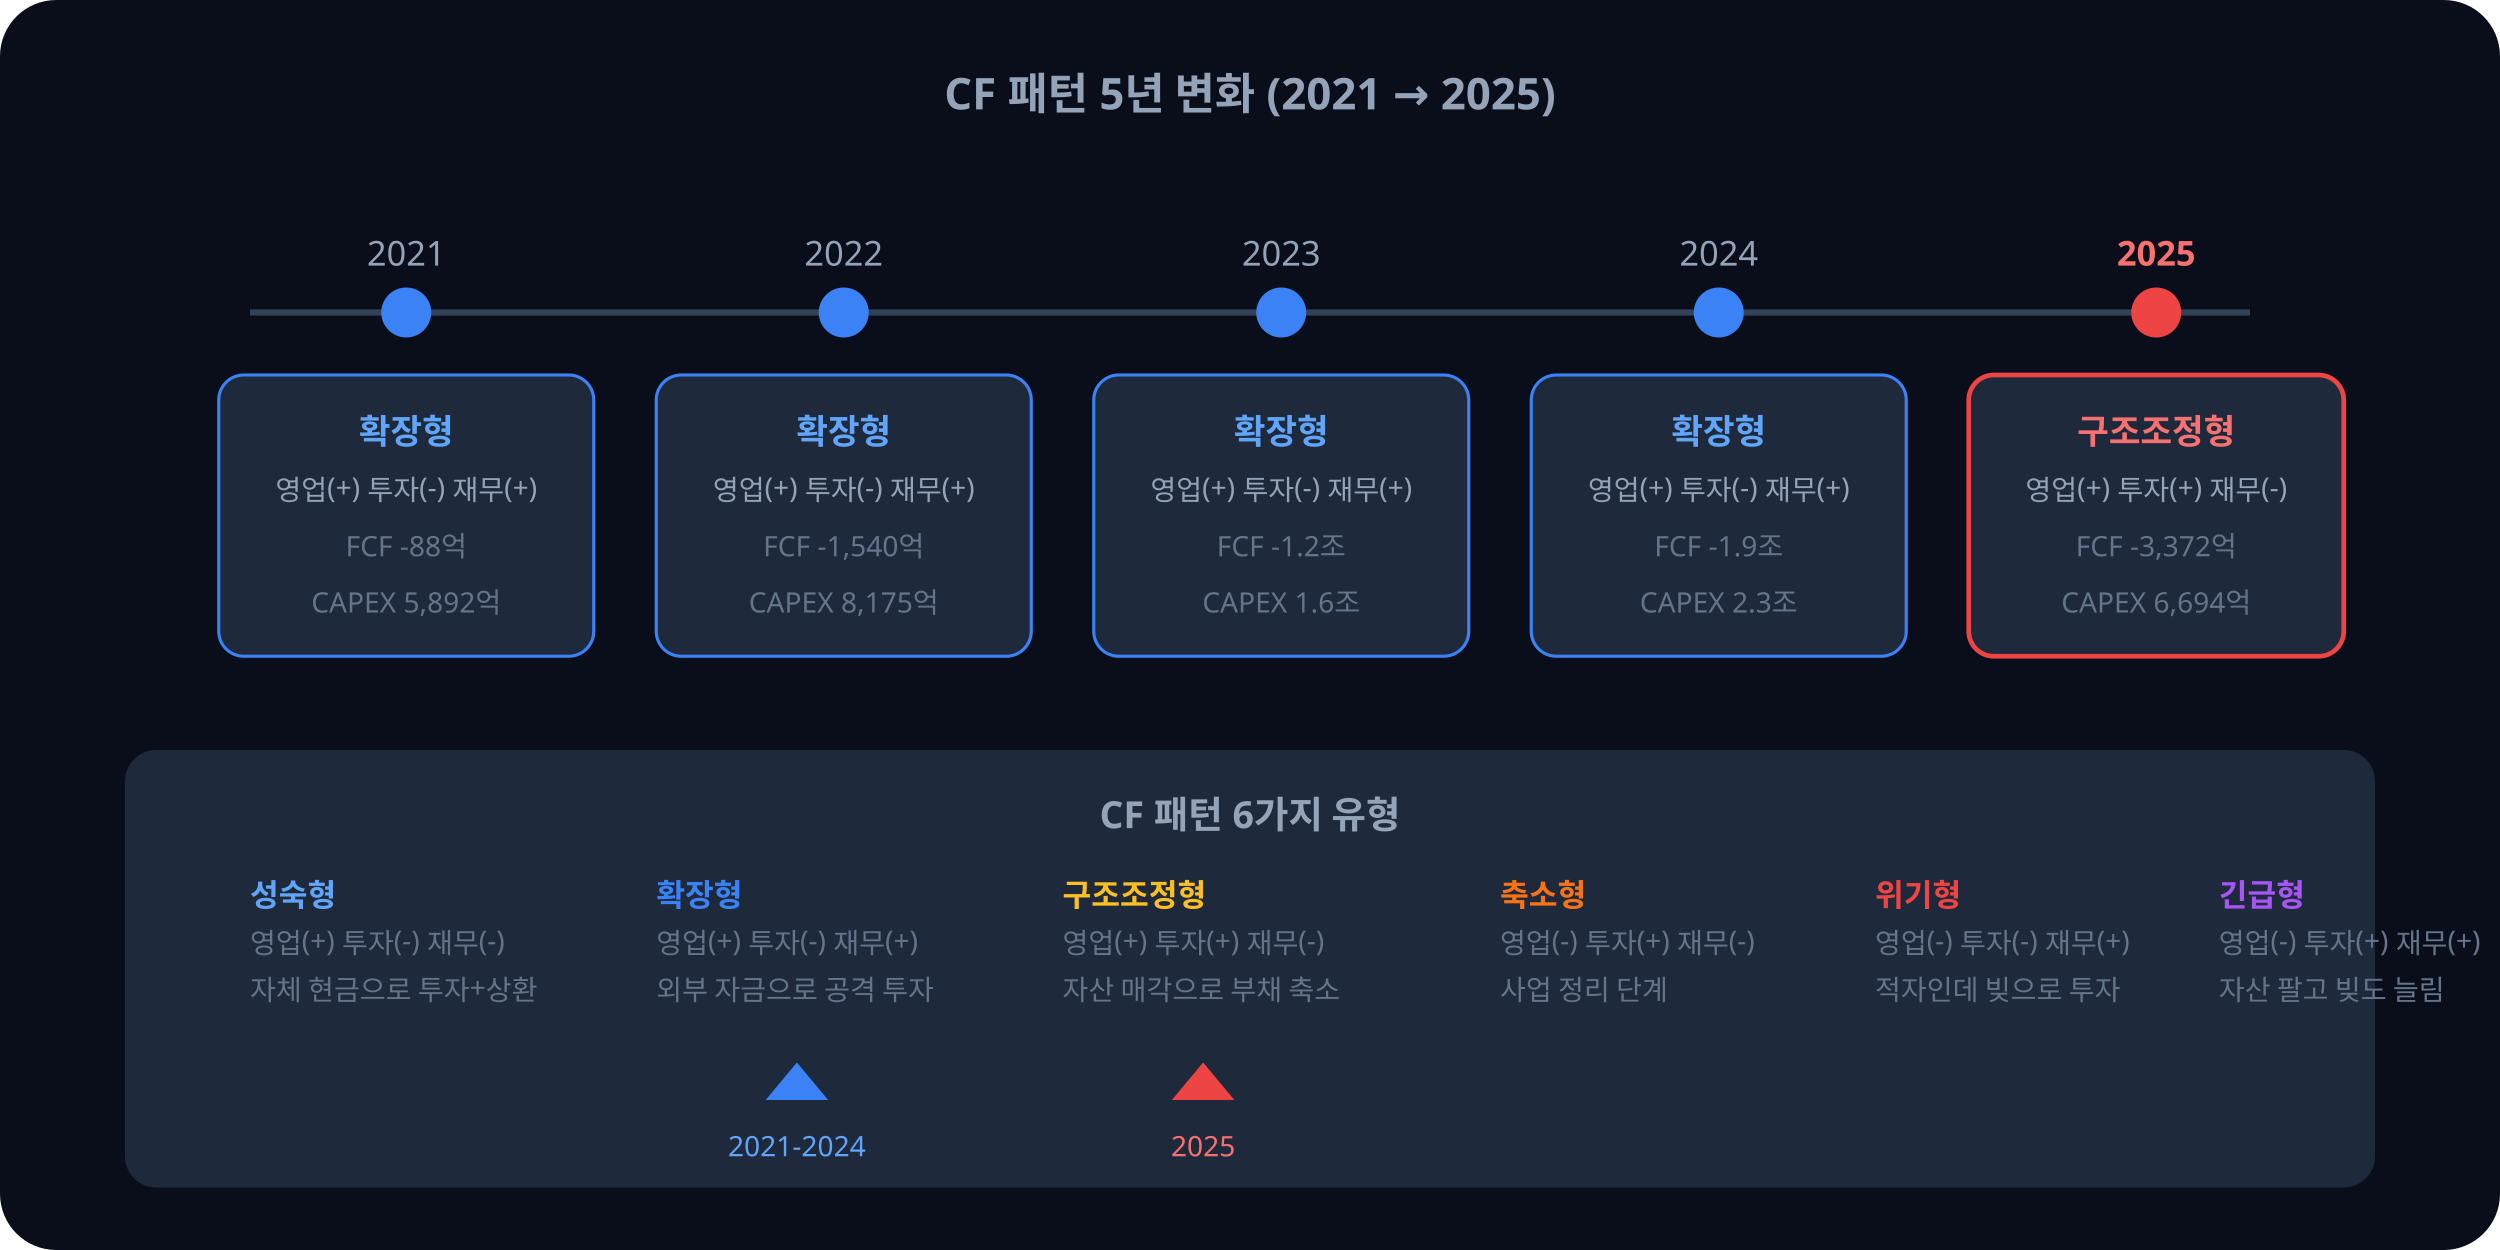
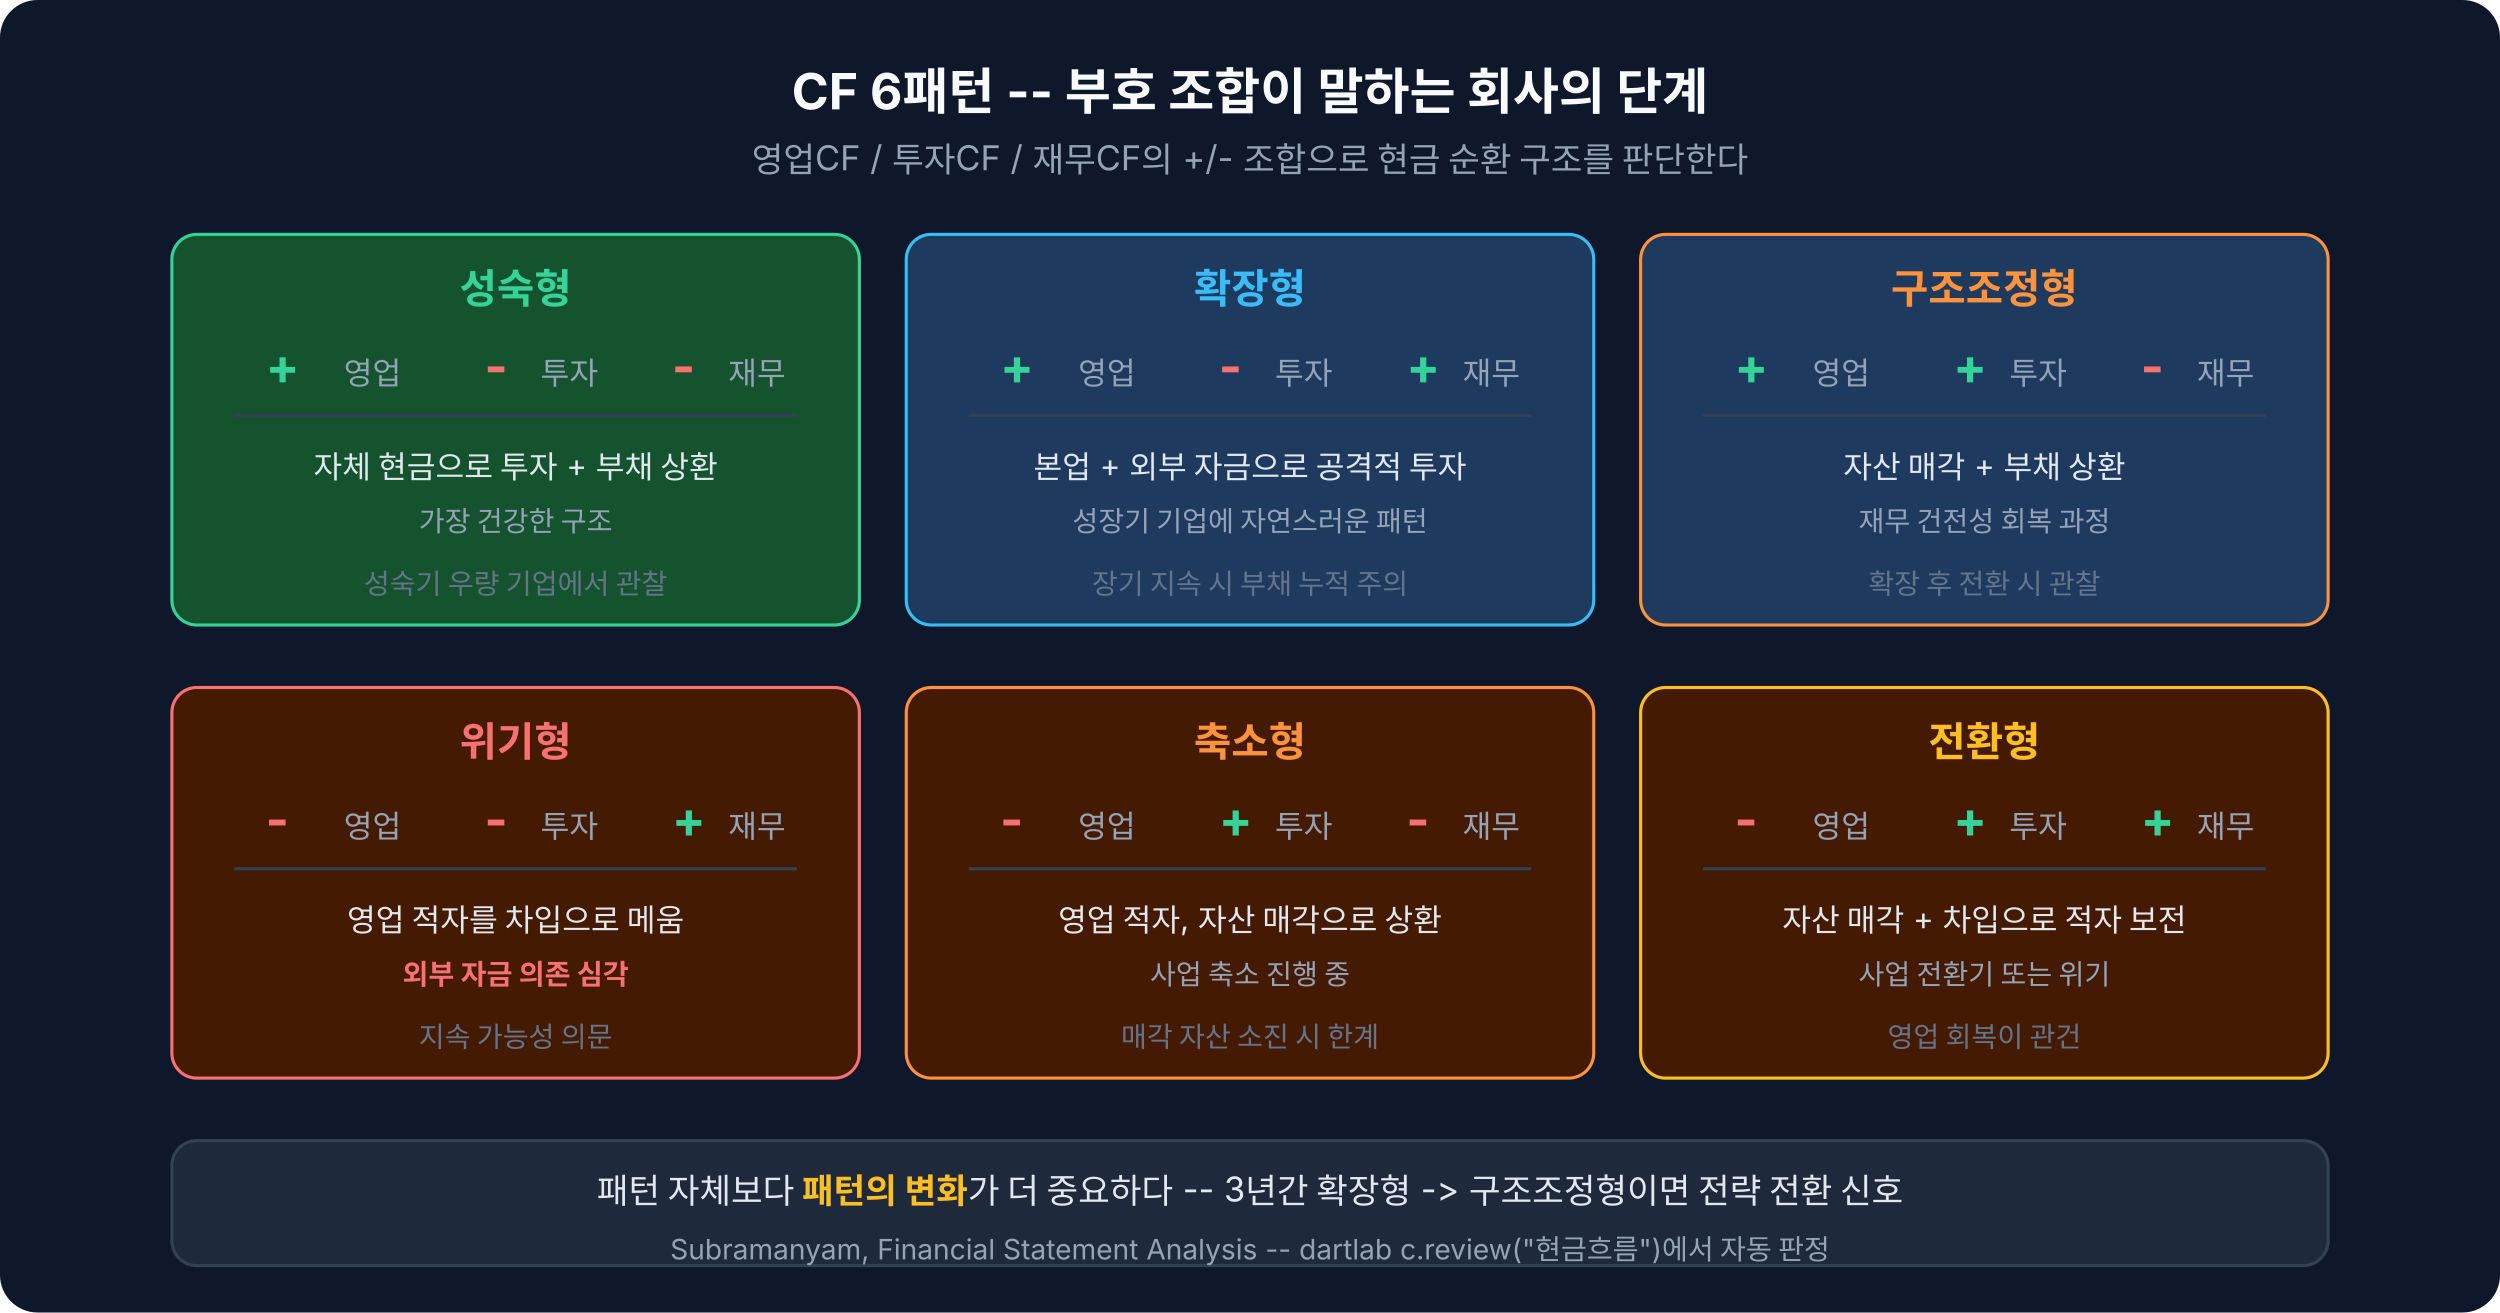
- <svg xmlns="http://www.w3.org/2000/svg" viewBox="0 0 800 400" fill="none">
-   <rect width="800" height="400" rx="18" fill="#0a0e1a" />
-   <text x="400" y="35" text-anchor="middle" fill="#94a3b8" font-size="14" font-weight="bold" font-family="system-ui">CF 패턴 5년 변화 (2021 → 2025)</text>
-   <line x1="80" y1="100" x2="720" y2="100" stroke="#334155" stroke-width="2" />
-   <circle cx="130" cy="100" r="8" fill="#3b82f6" />
-   <text x="130" y="85" text-anchor="middle" fill="#94a3b8" font-size="11" font-family="system-ui">2021</text>
-   <rect x="70" y="120" width="120" height="90" rx="8" fill="#1e293b" stroke="#3b82f6" stroke-width="1" />
-   <text x="130" y="142" text-anchor="middle" fill="#60a5fa" font-size="11" font-weight="bold" font-family="system-ui">확장형</text>
-   <text x="130" y="160" text-anchor="middle" fill="#94a3b8" font-size="9" font-family="system-ui">영업(+) 투자(-) 재무(+)</text>
-   <text x="130" y="178" text-anchor="middle" fill="#64748b" font-size="9" font-family="system-ui">FCF -88억</text>
-   <text x="130" y="196" text-anchor="middle" fill="#64748b" font-size="9" font-family="system-ui">CAPEX 5,892억</text>
-   <circle cx="270" cy="100" r="8" fill="#3b82f6" />
-   <text x="270" y="85" text-anchor="middle" fill="#94a3b8" font-size="11" font-family="system-ui">2022</text>
-   <rect x="210" y="120" width="120" height="90" rx="8" fill="#1e293b" stroke="#3b82f6" stroke-width="1" />
-   <text x="270" y="142" text-anchor="middle" fill="#60a5fa" font-size="11" font-weight="bold" font-family="system-ui">확장형</text>
-   <text x="270" y="160" text-anchor="middle" fill="#94a3b8" font-size="9" font-family="system-ui">영업(+) 투자(-) 재무(+)</text>
-   <text x="270" y="178" text-anchor="middle" fill="#64748b" font-size="9" font-family="system-ui">FCF -1,540억</text>
-   <text x="270" y="196" text-anchor="middle" fill="#64748b" font-size="9" font-family="system-ui">CAPEX 8,175억</text>
-   <circle cx="410" cy="100" r="8" fill="#3b82f6" />
-   <text x="410" y="85" text-anchor="middle" fill="#94a3b8" font-size="11" font-family="system-ui">2023</text>
-   <rect x="350" y="120" width="120" height="90" rx="8" fill="#1e293b" stroke="#3b82f6" stroke-width="1" />
-   <text x="410" y="142" text-anchor="middle" fill="#60a5fa" font-size="11" font-weight="bold" font-family="system-ui">확장형</text>
-   <text x="410" y="160" text-anchor="middle" fill="#94a3b8" font-size="9" font-family="system-ui">영업(+) 투자(-) 재무(+)</text>
-   <text x="410" y="178" text-anchor="middle" fill="#64748b" font-size="9" font-family="system-ui">FCF -1.2조</text>
-   <text x="410" y="196" text-anchor="middle" fill="#64748b" font-size="9" font-family="system-ui">CAPEX 1.6조</text>
-   <circle cx="550" cy="100" r="8" fill="#3b82f6" />
-   <text x="550" y="85" text-anchor="middle" fill="#94a3b8" font-size="11" font-family="system-ui">2024</text>
-   <rect x="490" y="120" width="120" height="90" rx="8" fill="#1e293b" stroke="#3b82f6" stroke-width="1" />
-   <text x="550" y="142" text-anchor="middle" fill="#60a5fa" font-size="11" font-weight="bold" font-family="system-ui">확장형</text>
-   <text x="550" y="160" text-anchor="middle" fill="#94a3b8" font-size="9" font-family="system-ui">영업(+) 투자(-) 재무(+)</text>
-   <text x="550" y="178" text-anchor="middle" fill="#64748b" font-size="9" font-family="system-ui">FCF -1.9조</text>
-   <text x="550" y="196" text-anchor="middle" fill="#64748b" font-size="9" font-family="system-ui">CAPEX 2.3조</text>
-   <circle cx="690" cy="100" r="8" fill="#ef4444" />
-   <text x="690" y="85" text-anchor="middle" fill="#f87171" font-size="11" font-weight="bold" font-family="system-ui">2025</text>
-   <rect x="630" y="120" width="120" height="90" rx="8" fill="#1e293b" stroke="#ef4444" stroke-width="1.5" />
-   <text x="690" y="142" text-anchor="middle" fill="#f87171" font-size="11" font-weight="bold" font-family="system-ui">구조조정형</text>
-   <text x="690" y="160" text-anchor="middle" fill="#94a3b8" font-size="9" font-family="system-ui">영업(+) 투자(+) 재무(-)</text>
-   <text x="690" y="178" text-anchor="middle" fill="#64748b" font-size="9" font-family="system-ui">FCF -3,372억</text>
-   <text x="690" y="196" text-anchor="middle" fill="#64748b" font-size="9" font-family="system-ui">CAPEX 6,694억</text>
-   <rect x="40" y="240" width="720" height="140" rx="10" fill="#1e293b" />
-   <text x="400" y="265" text-anchor="middle" fill="#94a3b8" font-size="12" font-weight="bold" font-family="system-ui">CF 패턴 6가지 유형</text>
-   <text x="80" y="290" fill="#60a5fa" font-size="10" font-weight="bold" font-family="system-ui">성숙형</text>
-   <text x="80" y="305" fill="#64748b" font-size="9" font-family="system-ui">영업(+) 투자(-) 재무(-)</text>
-   <text x="80" y="320" fill="#64748b" font-size="9" font-family="system-ui">자체 현금으로 투자+상환</text>
-   <text x="210" y="290" fill="#3b82f6" font-size="10" font-weight="bold" font-family="system-ui">확장형</text>
-   <text x="210" y="305" fill="#64748b" font-size="9" font-family="system-ui">영업(+) 투자(-) 재무(+)</text>
-   <text x="210" y="320" fill="#64748b" font-size="9" font-family="system-ui">외부 자금으로 공격 투자</text>
-   <text x="340" y="290" fill="#fbbf24" font-size="10" font-weight="bold" font-family="system-ui">구조조정형</text>
-   <text x="340" y="305" fill="#64748b" font-size="9" font-family="system-ui">영업(+) 투자(+) 재무(-)</text>
-   <text x="340" y="320" fill="#64748b" font-size="9" font-family="system-ui">자산 매각으로 부채 축소</text>
-   <text x="480" y="290" fill="#f97316" font-size="10" font-weight="bold" font-family="system-ui">축소형</text>
-   <text x="480" y="305" fill="#64748b" font-size="9" font-family="system-ui">영업(-) 투자(+) 재무(-)</text>
-   <text x="480" y="320" fill="#64748b" font-size="9" font-family="system-ui">사업 정리 단계</text>
-   <text x="600" y="290" fill="#ef4444" font-size="10" font-weight="bold" font-family="system-ui">위기형</text>
-   <text x="600" y="305" fill="#64748b" font-size="9" font-family="system-ui">영업(-) 투자(-) 재무(+)</text>
-   <text x="600" y="320" fill="#64748b" font-size="9" font-family="system-ui">적자인데 빚으로 투자</text>
-   <text x="710" y="290" fill="#a855f7" font-size="10" font-weight="bold" font-family="system-ui">긴급형</text>
-   <text x="710" y="305" fill="#64748b" font-size="9" font-family="system-ui">영업(-) 투자(+) 재무(+)</text>
-   <text x="710" y="320" fill="#64748b" font-size="9" font-family="system-ui">자산 팔고 빚도 늘림</text>
-   <polygon points="255,340 265,352 245,352" fill="#3b82f6" />
-   <text x="255" y="370" text-anchor="middle" fill="#60a5fa" font-size="9" font-family="system-ui">2021-2024</text>
-   <polygon points="385,340 395,352 375,352" fill="#ef4444" />
-   <text x="385" y="370" text-anchor="middle" fill="#f87171" font-size="9" font-family="system-ui">2025</text>
+ <svg xmlns="http://www.w3.org/2000/svg" viewBox="0 0 800 420" font-family="Pretendard, -apple-system, sans-serif">
+   <rect width="800" height="420" rx="12" fill="#0f172a" />
+   <text x="400" y="35" text-anchor="middle" fill="#f8fafc" font-size="16" font-weight="700">CF 6패턴 -- 부호 조합이 말하는 회사의 단계</text>
+   <text x="400" y="55" text-anchor="middle" fill="#94a3b8" font-size="11">영업CF / 투자CF / 재무CF의 +/- 조합으로 현금 순환 구조를 판단한다</text>
+   <g transform="translate(55,75)">
+     <rect width="220" height="125" rx="8" fill="#14532d" stroke="#34d399" stroke-width="1" />
+     <text x="110" y="22" text-anchor="middle" fill="#34d399" font-size="13" font-weight="700">성숙형</text>
+     <text x="30" y="48" fill="#34d399" font-size="16" font-weight="700">+</text>
+     <text x="55" y="48" fill="#94a3b8" font-size="10">영업</text>
+     <text x="100" y="48" fill="#f87171" font-size="16" font-weight="700">-</text>
+     <text x="118" y="48" fill="#94a3b8" font-size="10">투자</text>
+     <text x="160" y="48" fill="#f87171" font-size="16" font-weight="700">-</text>
+     <text x="178" y="48" fill="#94a3b8" font-size="10">재무</text>
+     <line x1="20" y1="58" x2="200" y2="58" stroke="#334155" stroke-width="1" />
+     <text x="110" y="78" text-anchor="middle" fill="#e2e8f0" font-size="10">자체 현금으로 투자 + 부채 상환</text>
+     <text x="110" y="95" text-anchor="middle" fill="#94a3b8" font-size="9">가장 건강한 구조</text>
+     <text x="110" y="115" text-anchor="middle" fill="#64748b" font-size="9">성숙기 우량 기업에서 관찰</text>
+   </g>
+   <g transform="translate(290,75)">
+     <rect width="220" height="125" rx="8" fill="#1e3a5f" stroke="#38bdf8" stroke-width="1" />
+     <text x="110" y="22" text-anchor="middle" fill="#38bdf8" font-size="13" font-weight="700">확장형</text>
+     <text x="30" y="48" fill="#34d399" font-size="16" font-weight="700">+</text>
+     <text x="55" y="48" fill="#94a3b8" font-size="10">영업</text>
+     <text x="100" y="48" fill="#f87171" font-size="16" font-weight="700">-</text>
+     <text x="118" y="48" fill="#94a3b8" font-size="10">투자</text>
+     <text x="160" y="48" fill="#34d399" font-size="16" font-weight="700">+</text>
+     <text x="178" y="48" fill="#94a3b8" font-size="10">재무</text>
+     <line x1="20" y1="58" x2="200" y2="58" stroke="#334155" stroke-width="1" />
+     <text x="110" y="78" text-anchor="middle" fill="#e2e8f0" font-size="10">본업 + 외부 자금으로 공격적 투자</text>
+     <text x="110" y="95" text-anchor="middle" fill="#94a3b8" font-size="9">성장기 기업에 자연스러운 패턴</text>
+     <text x="110" y="115" text-anchor="middle" fill="#64748b" font-size="9">장기 지속 시 부채 누적 주의</text>
+   </g>
+   <g transform="translate(525,75)">
+     <rect width="220" height="125" rx="8" fill="#1e3a5f" stroke="#fb923c" stroke-width="1" />
+     <text x="110" y="22" text-anchor="middle" fill="#fb923c" font-size="13" font-weight="700">구조조정형</text>
+     <text x="30" y="48" fill="#34d399" font-size="16" font-weight="700">+</text>
+     <text x="55" y="48" fill="#94a3b8" font-size="10">영업</text>
+     <text x="100" y="48" fill="#34d399" font-size="16" font-weight="700">+</text>
+     <text x="118" y="48" fill="#94a3b8" font-size="10">투자</text>
+     <text x="160" y="48" fill="#f87171" font-size="16" font-weight="700">-</text>
+     <text x="178" y="48" fill="#94a3b8" font-size="10">재무</text>
+     <line x1="20" y1="58" x2="200" y2="58" stroke="#334155" stroke-width="1" />
+     <text x="110" y="78" text-anchor="middle" fill="#e2e8f0" font-size="10">자산 매각 + 부채 상환</text>
+     <text x="110" y="95" text-anchor="middle" fill="#94a3b8" font-size="9">재무 건전성 회복 과정</text>
+     <text x="110" y="115" text-anchor="middle" fill="#64748b" font-size="9">확장 후 전환 시 관찰</text>
+   </g>
+   <g transform="translate(55,220)">
+     <rect width="220" height="125" rx="8" fill="#451a03" stroke="#f87171" stroke-width="1" />
+     <text x="110" y="22" text-anchor="middle" fill="#f87171" font-size="13" font-weight="700">위기형</text>
+     <text x="30" y="48" fill="#f87171" font-size="16" font-weight="700">-</text>
+     <text x="55" y="48" fill="#94a3b8" font-size="10">영업</text>
+     <text x="100" y="48" fill="#f87171" font-size="16" font-weight="700">-</text>
+     <text x="118" y="48" fill="#94a3b8" font-size="10">투자</text>
+     <text x="160" y="48" fill="#34d399" font-size="16" font-weight="700">+</text>
+     <text x="178" y="48" fill="#94a3b8" font-size="10">재무</text>
+     <line x1="20" y1="58" x2="200" y2="58" stroke="#334155" stroke-width="1" />
+     <text x="110" y="78" text-anchor="middle" fill="#e2e8f0" font-size="10">영업 적자를 차입으로 메움</text>
+     <text x="110" y="95" text-anchor="middle" fill="#f87171" font-size="9" font-weight="600">외부 자금 의존 심각</text>
+     <text x="110" y="115" text-anchor="middle" fill="#64748b" font-size="9">지속 가능성 의문</text>
+   </g>
+   <g transform="translate(290,220)">
+     <rect width="220" height="125" rx="8" fill="#451a03" stroke="#fb923c" stroke-width="1" />
+     <text x="110" y="22" text-anchor="middle" fill="#fb923c" font-size="13" font-weight="700">축소형</text>
+     <text x="30" y="48" fill="#f87171" font-size="16" font-weight="700">-</text>
+     <text x="55" y="48" fill="#94a3b8" font-size="10">영업</text>
+     <text x="100" y="48" fill="#34d399" font-size="16" font-weight="700">+</text>
+     <text x="118" y="48" fill="#94a3b8" font-size="10">투자</text>
+     <text x="160" y="48" fill="#f87171" font-size="16" font-weight="700">-</text>
+     <text x="178" y="48" fill="#94a3b8" font-size="10">재무</text>
+     <line x1="20" y1="58" x2="200" y2="58" stroke="#334155" stroke-width="1" />
+     <text x="110" y="78" text-anchor="middle" fill="#e2e8f0" font-size="10">영업 적자, 자산 매각으로 상환</text>
+     <text x="110" y="95" text-anchor="middle" fill="#94a3b8" font-size="9">사업 축소 진행 중</text>
+     <text x="110" y="115" text-anchor="middle" fill="#64748b" font-size="9">매각 자산 소진 시 한계</text>
+   </g>
+   <g transform="translate(525,220)">
+     <rect width="220" height="125" rx="8" fill="#451a03" stroke="#fbbf24" stroke-width="1" />
+     <text x="110" y="22" text-anchor="middle" fill="#fbbf24" font-size="13" font-weight="700">전환형</text>
+     <text x="30" y="48" fill="#f87171" font-size="16" font-weight="700">-</text>
+     <text x="55" y="48" fill="#94a3b8" font-size="10">영업</text>
+     <text x="100" y="48" fill="#34d399" font-size="16" font-weight="700">+</text>
+     <text x="118" y="48" fill="#94a3b8" font-size="10">투자</text>
+     <text x="160" y="48" fill="#34d399" font-size="16" font-weight="700">+</text>
+     <text x="178" y="48" fill="#94a3b8" font-size="10">재무</text>
+     <line x1="20" y1="58" x2="200" y2="58" stroke="#334155" stroke-width="1" />
+     <text x="110" y="78" text-anchor="middle" fill="#e2e8f0" font-size="10">자산 매각 + 차입으로 적자 보전</text>
+     <text x="110" y="95" text-anchor="middle" fill="#94a3b8" font-size="9">사업 전환기 또는 위기</text>
+     <text x="110" y="115" text-anchor="middle" fill="#64748b" font-size="9">영업 회복이 관건</text>
+   </g>
+   <rect x="55" y="365" width="690" height="40" rx="8" fill="#1e293b" stroke="#334155" stroke-width="1" />
+   <text x="400" y="385" text-anchor="middle" fill="#e2e8f0" font-size="11">패턴 자체보다 <tspan fill="#fbbf24" font-weight="600">패턴의 변화</tspan>가 더 중요하다 -- 3년간 확장형 -&gt; 구조조정형이면 전략 전환 신호</text>
+   <text x="400" y="403" text-anchor="middle" fill="#94a3b8" font-size="9">Subramanyam, Financial Statement Analysis -- dartlab c.review("현금흐름")에서 자동 판정</text>
</svg>
